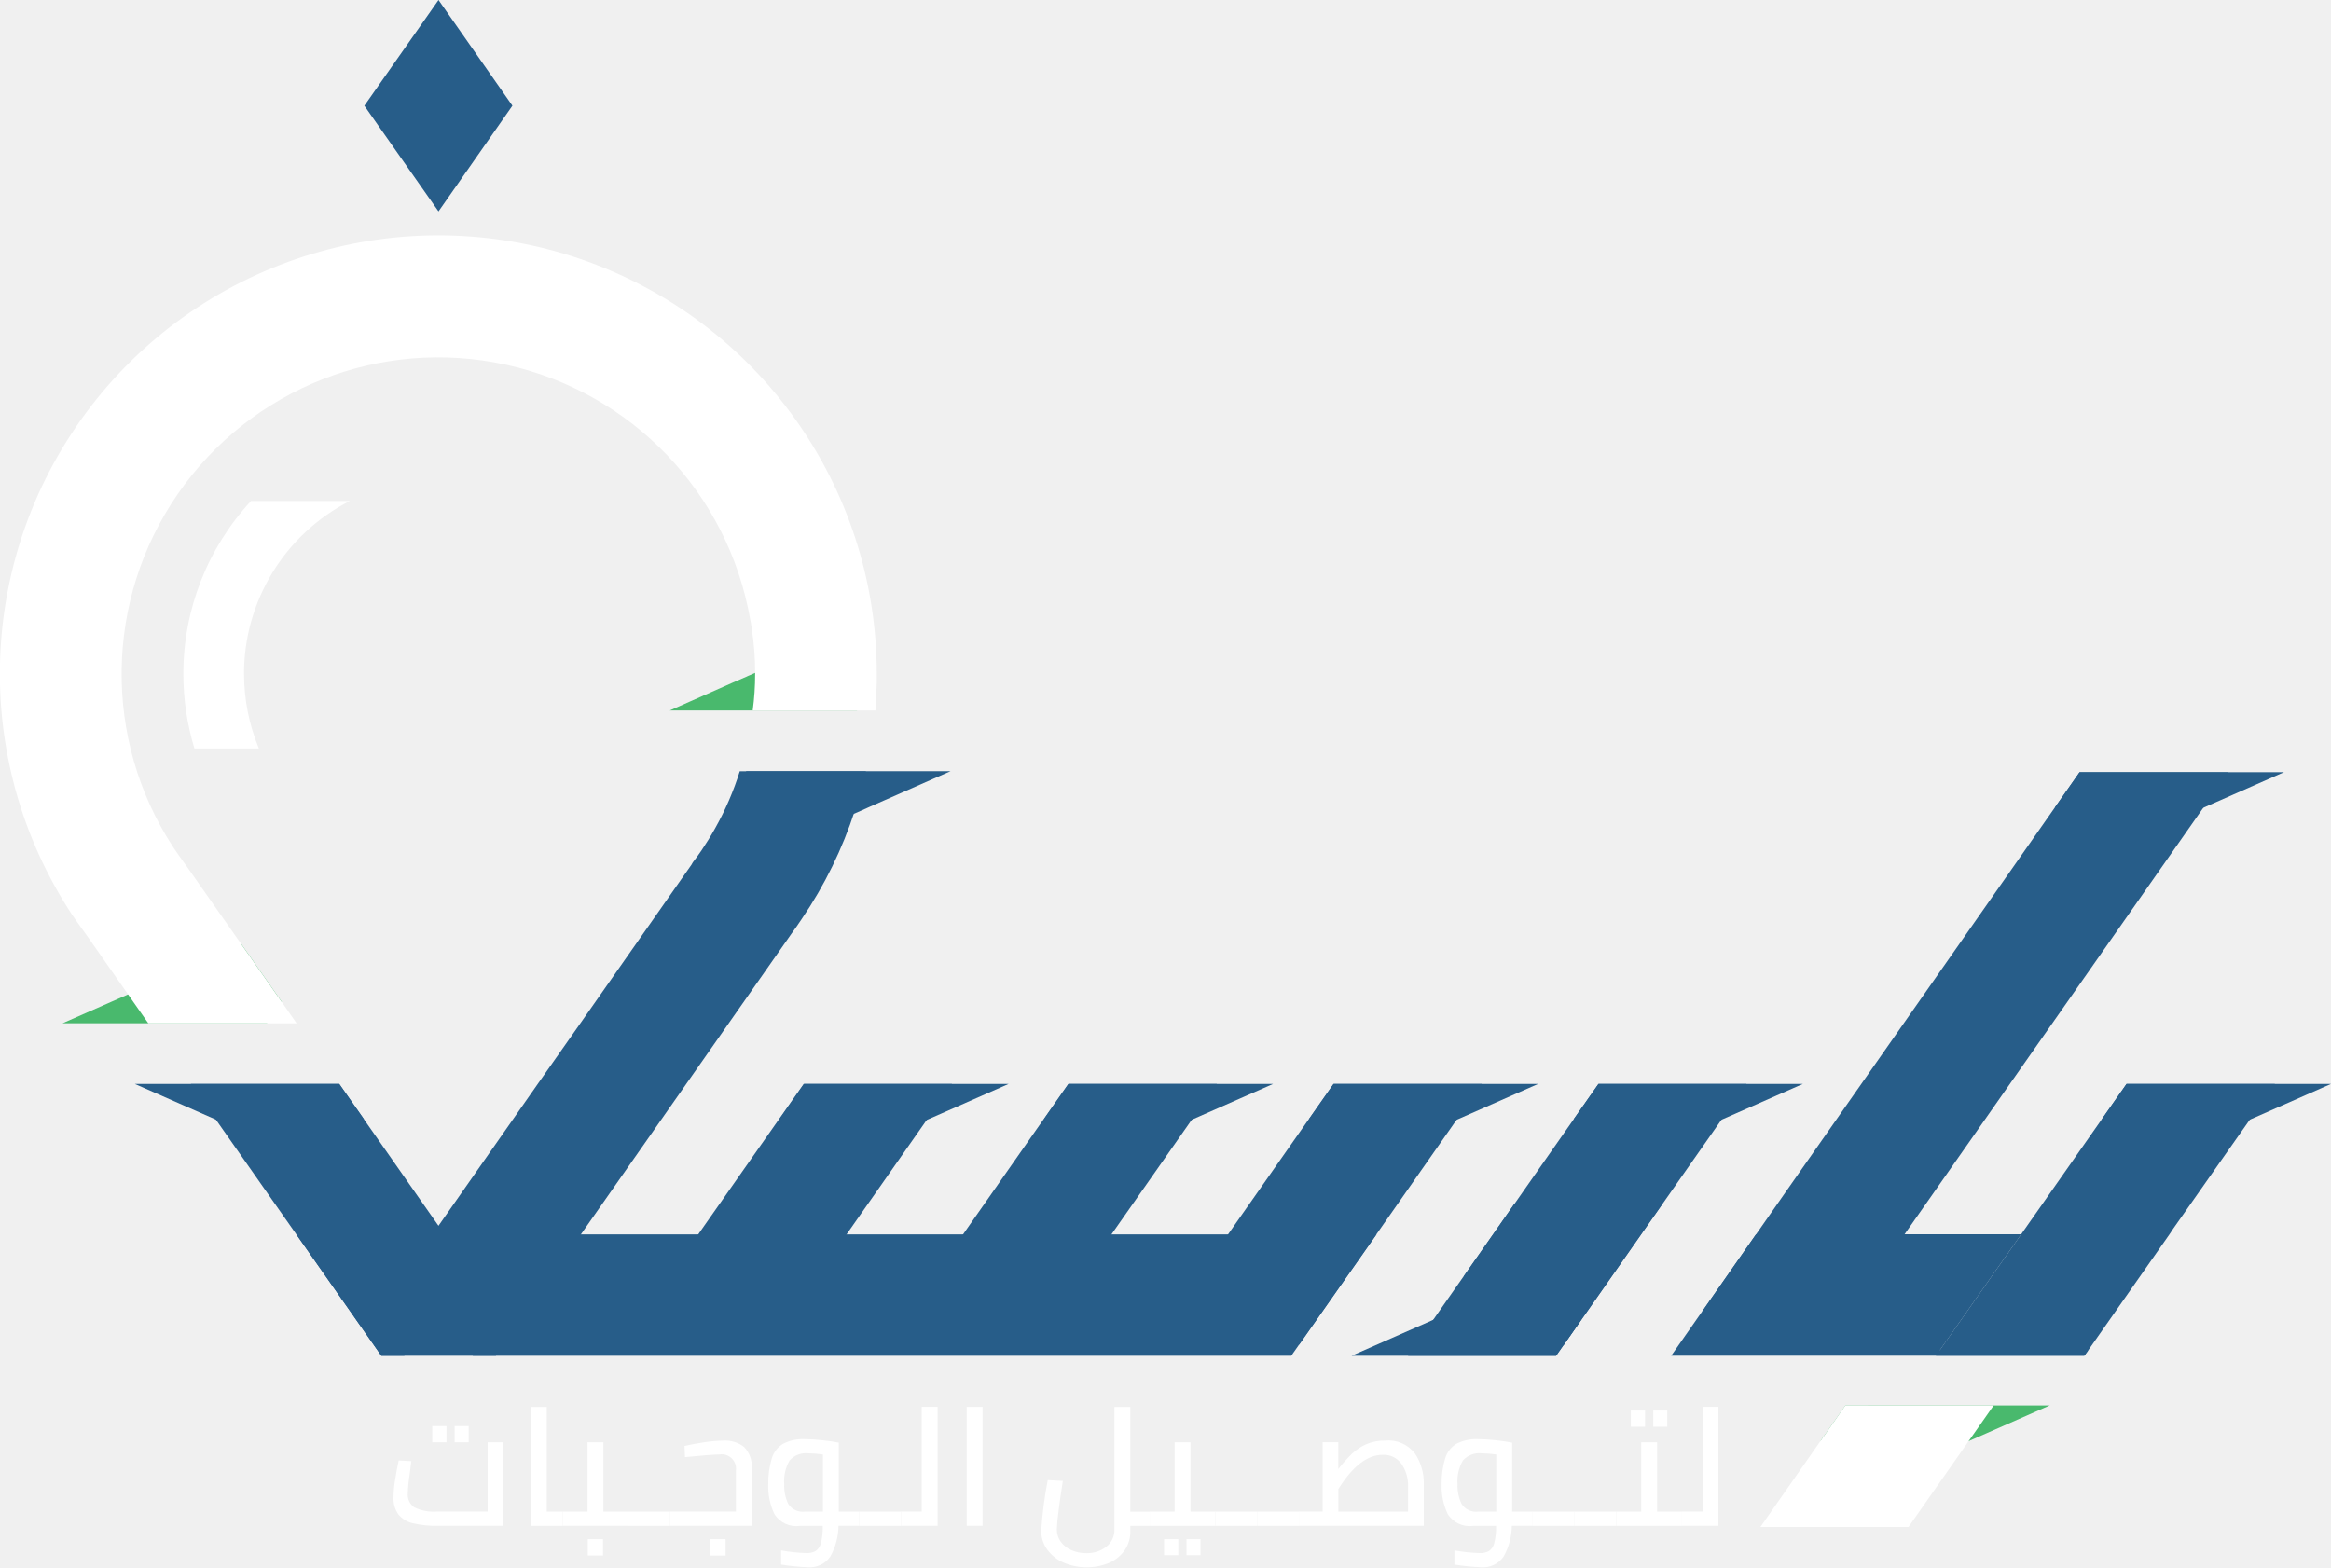
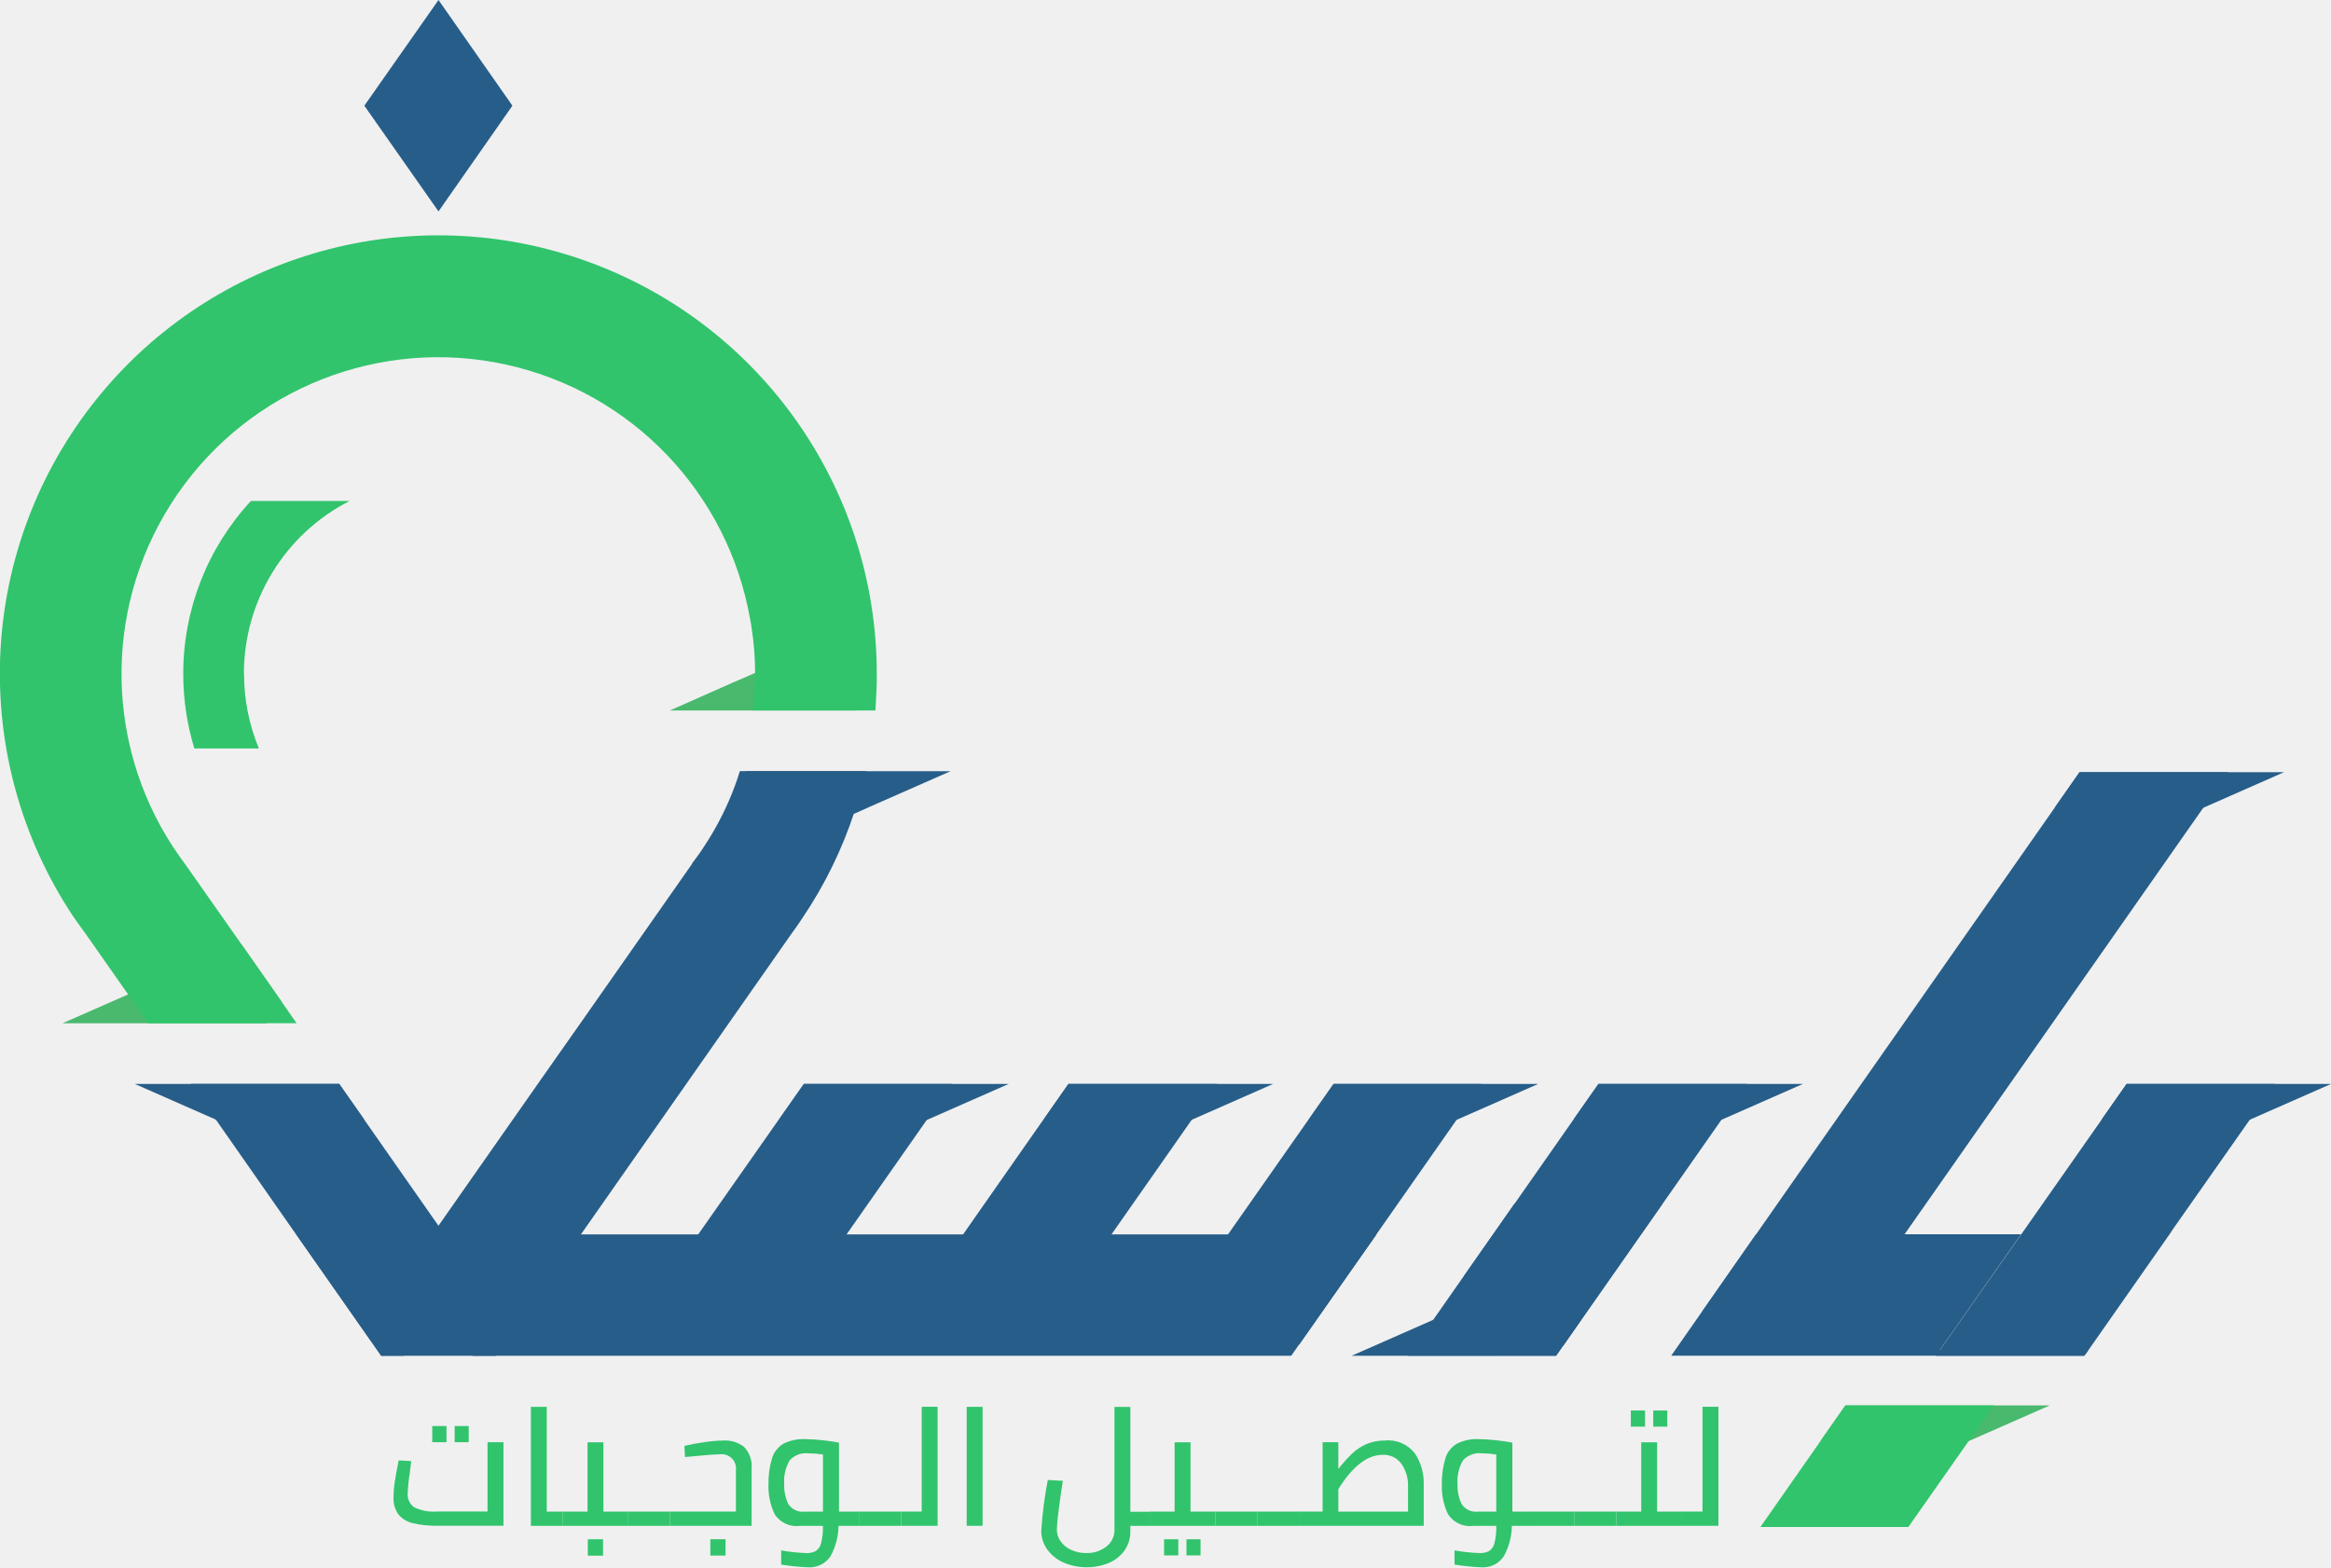
- <svg xmlns="http://www.w3.org/2000/svg" id="بارسل" width="185.19" height="124.54" viewBox="0 0 185.19 124.54">
-   <path id="Path_58986" data-name="Path 58986" d="M163.983,325.64l-6.771,9.642H84.92l-6.75-9.642Z" transform="translate(-54.624 -227.552)" fill="#275d89" />
-   <path id="Path_58987" data-name="Path 58987" d="M473.924,334.823l-.31.428H440.79l6.738-9.651H468.6l-6.473,9.223Z" transform="translate(-308.017 -227.524)" fill="#275d89" />
-   <path id="Path_58988" data-name="Path 58988" d="M537.532,285.95l-8.076,11.5-.3.452-6.449,9.211-.322.431H510.6l6.771-9.642,8.377-11.955Z" transform="translate(-356.8 -199.818)" fill="#275d89" />
-   <path id="Path_58989" data-name="Path 58989" d="M490.739,203.71l-.142.217-23.1,32.989-6.759,9.648H448.96l6.738-9.648L478.94,203.71Z" transform="translate(-313.727 -142.349)" fill="#275d89" />
-   <path id="Path_58990" data-name="Path 58990" d="M257.11,285.95h11.8l-14.522,20.736-7.907-5.542Z" transform="translate(-172.237 -199.818)" fill="#275d89" />
-   <path id="Path_58991" data-name="Path 58991" d="M187.264,285.95h11.778l-14.525,20.736-7.907-5.542Z" transform="translate(-123.412 -199.818)" fill="#275d89" />
-   <path id="Path_58992" data-name="Path 58992" d="M327.05,285.95h11.777l-14.5,20.712-7.907-5.542Z" transform="translate(-221.11 -199.818)" fill="#275d89" />
-   <path id="Path_58993" data-name="Path 58993" d="M408.556,285.95l-1.994,2.849-12.555,17.931-7.907-5.506,8.741-12.491,1.952-2.783Z" transform="translate(-269.801 -199.818)" fill="#275d89" />
-   <path id="Path_58994" data-name="Path 58994" d="M391.586,317.6l-1.994,2.849-2.741,3.922-1.051,1.5-2.657,3.792H371.38l2.25-3.214,1.048-1.5,3.193-4.563,1.949-2.786Z" transform="translate(-259.515 -221.934)" fill="#275d89" />
-   <g id="Group_53461" data-name="Group 53461" transform="translate(31.263 111.787)">
-     <path id="Path_58995" data-name="Path 58995" d="M112.525,377.489v6.639h-5.19a8.185,8.185,0,0,1-1.991-.2,2.1,2.1,0,0,1-1.163-.7,2.188,2.188,0,0,1-.392-1.389,9.113,9.113,0,0,1,.127-1.367c.084-.539.181-1.054.286-1.539l1,.054-.12.982a13.146,13.146,0,0,0-.16,1.581,1.234,1.234,0,0,0,.512,1.108,3.557,3.557,0,0,0,1.837.337h4v-5.509h1.262Zm-5.657-1.289H108v1.289h-1.13Zm1.78,0h1.115v1.289h-1.115Z" transform="translate(-103.79 -374.67)" fill="#fff" />
-     <path id="Path_58996" data-name="Path 58996" d="M142.541,379.463v1.13H140.02V371.14h1.262v8.326h1.262Z" transform="translate(-129.107 -371.134)" fill="#fff" />
-     <path id="Path_58997" data-name="Path 58997" d="M153.607,385.989v1.13H148.39v-1.13h1.979V380.48h1.262v5.509h1.979Zm-3.214,2.19H151.6v1.3h-1.208Z" transform="translate(-134.956 -377.661)" fill="#fff" />
-     <path id="Path_58998" data-name="Path 58998" d="M165.71,398.77h3.319v1.13H165.71Z" transform="translate(-147.059 -390.441)" fill="#fff" />
-     <path id="Path_58999" data-name="Path 58999" d="M182.613,380.549a2.178,2.178,0,0,1,.6,1.732v4.527H176.73v-1.13h5.232v-3.265a1.138,1.138,0,0,0-1.3-1.274q-.583,0-2.747.214l-.039-.889c.479-.114,1.015-.214,1.615-.3a10.956,10.956,0,0,1,1.479-.127,2.463,2.463,0,0,1,1.648.512Zm-2.681,7.323h1.208v1.3h-1.208Z" transform="translate(-154.759 -377.353)" fill="#fff" />
-     <path id="Path_59000" data-name="Path 59000" d="M209.878,386.546h-1.66a5.1,5.1,0,0,1-.645,2.431,1.989,1.989,0,0,1-1.813.864,18.765,18.765,0,0,1-2.1-.214V388.5a13.456,13.456,0,0,0,2.006.214,1.461,1.461,0,0,0,.729-.16,1.028,1.028,0,0,0,.425-.63,4.951,4.951,0,0,0,.145-1.374h-1.819a2.052,2.052,0,0,1-2.024-.943,5.087,5.087,0,0,1-.485-2.337,6.789,6.789,0,0,1,.286-2.1,2.037,2.037,0,0,1,.9-1.148,3.434,3.434,0,0,1,1.72-.364,13.176,13.176,0,0,1,1.4.087c.527.057.958.12,1.3.193v5.482h1.633v1.13Zm-5.657-1.747a1.363,1.363,0,0,0,1.34.617h1.422v-4.539a8.091,8.091,0,0,0-1.154-.093,1.748,1.748,0,0,0-1.494.563,3.28,3.28,0,0,0-.431,1.88,3.387,3.387,0,0,0,.319,1.572Z" transform="translate(-172.865 -377.088)" fill="#fff" />
-     <path id="Path_59001" data-name="Path 59001" d="M226.67,398.77h3.319v1.13H226.67Z" transform="translate(-189.657 -390.441)" fill="#fff" />
-     <path id="Path_59002" data-name="Path 59002" d="M240.585,371.123v9.452H237.69v-1.13h1.633V371.12h1.262Z" transform="translate(-197.357 -371.12)" fill="#fff" />
-     <path id="Path_59003" data-name="Path 59003" d="M254.97,371.13h1.262v9.452H254.97Z" transform="translate(-209.432 -371.127)" fill="#fff" />
-     <path id="Path_59004" data-name="Path 59004" d="M283.255,380.6h-1.539v.425a2.593,2.593,0,0,1-.458,1.527,2.935,2.935,0,0,1-1.247,1,4.661,4.661,0,0,1-3.606-.033,3.194,3.194,0,0,1-1.3-1.042,2.518,2.518,0,0,1-.47-1.488,32.319,32.319,0,0,1,.518-4.024l1.2.066c-.133.84-.247,1.633-.337,2.371a14.577,14.577,0,0,0-.139,1.482,1.65,1.65,0,0,0,.3.964,2.042,2.042,0,0,0,.843.678,2.837,2.837,0,0,0,1.187.247,2.489,2.489,0,0,0,1.6-.512,1.667,1.667,0,0,0,.645-1.374V371.15h1.262v8.326h1.539v1.13Z" transform="translate(-223.177 -371.141)" fill="#fff" />
-     <path id="Path_59005" data-name="Path 59005" d="M308.457,385.989v1.13H303.24v-1.13h1.979V380.48h1.262v5.509h1.979Zm-4.075,2.19h1.13v1.274h-1.13Zm1.78,0h1.114v1.274h-1.114Z" transform="translate(-243.163 -377.661)" fill="#fff" />
-     <path id="Path_59006" data-name="Path 59006" d="M320.56,398.77h3.319v1.13H320.56Z" transform="translate(-255.266 -390.441)" fill="#fff" />
-     <path id="Path_59007" data-name="Path 59007" d="M331.58,398.77H334.9v1.13H331.58Z" transform="translate(-262.966 -390.441)" fill="#fff" />
-     <path id="Path_59008" data-name="Path 59008" d="M351.813,381.06a4.2,4.2,0,0,1,.7,2.41V386.8H342.59v-1.13h1.886v-5.509h1.247v2.124a12.712,12.712,0,0,1,1.081-1.208,3.917,3.917,0,0,1,1.136-.756,3.612,3.612,0,0,1,1.5-.292,2.652,2.652,0,0,1,2.371,1.03Zm-6.088,2.822v1.792h5.536v-1.991a3,3,0,0,0-.518-1.8,1.734,1.734,0,0,0-1.5-.723q-1.821,0-3.518,2.723Z" transform="translate(-270.66 -377.346)" fill="#fff" />
-     <path id="Path_59009" data-name="Path 59009" d="M387.475,386.546h-1.66a5.1,5.1,0,0,1-.645,2.431,1.989,1.989,0,0,1-1.813.864,18.764,18.764,0,0,1-2.1-.214V388.5a13.456,13.456,0,0,0,2.006.214,1.461,1.461,0,0,0,.729-.16,1.028,1.028,0,0,0,.425-.63,4.931,4.931,0,0,0,.148-1.374h-1.819a2.052,2.052,0,0,1-2.024-.943,5.088,5.088,0,0,1-.485-2.337,6.789,6.789,0,0,1,.286-2.1,2.037,2.037,0,0,1,.9-1.148,3.435,3.435,0,0,1,1.72-.364,13.177,13.177,0,0,1,1.4.087c.527.057.958.12,1.3.193v5.482h1.633v1.13Zm-5.657-1.747a1.363,1.363,0,0,0,1.34.617h1.422v-4.539a8.092,8.092,0,0,0-1.154-.093,1.748,1.748,0,0,0-1.494.563,3.281,3.281,0,0,0-.431,1.88,3.387,3.387,0,0,0,.319,1.572Z" transform="translate(-296.969 -377.088)" fill="#fff" />
-     <path id="Path_59010" data-name="Path 59010" d="M404.26,398.77h3.319v1.13H404.26Z" transform="translate(-313.754 -390.441)" fill="#fff" />
-     <path id="Path_59011" data-name="Path 59011" d="M415.28,398.77H418.6v1.13H415.28Z" transform="translate(-321.455 -390.441)" fill="#fff" />
-     <path id="Path_59012" data-name="Path 59012" d="M431.527,380.133v1.13H426.31v-1.13h1.979v-5.509h1.262v5.509h1.979Zm-4.063-8.033h1.13v1.289h-1.13Zm1.78,0h1.115v1.289h-1.115Z" transform="translate(-329.162 -371.805)" fill="#fff" />
-     <path id="Path_59013" data-name="Path 59013" d="M446.525,371.123v9.452H443.63v-1.13h1.633V371.12h1.262Z" transform="translate(-341.265 -371.12)" fill="#fff" />
+ <svg xmlns="http://www.w3.org/2000/svg" id="بارسل" width="101.123" height="68.005" viewBox="0 0 101.123 68.005">
+   <path id="Path_58986" data-name="Path 58986" d="M125.028,325.64l-3.7,5.265H81.856L78.17,325.64Z" transform="translate(-65.313 -272.079)" fill="#275d89" />
+   <path id="Path_58987" data-name="Path 58987" d="M458.883,330.636l-.169.234H440.79l3.679-5.27h11.5l-3.535,5.036Z" transform="translate(-368.29 -272.046)" fill="#275d89" />
+   <path id="Path_58988" data-name="Path 58988" d="M525.306,285.95l-4.41,6.281-.164.247-3.521,5.03-.176.235H510.6l3.7-5.265,4.574-6.528Z" transform="translate(-426.617 -238.917)" fill="#275d89" />
+   <path id="Path_58989" data-name="Path 58989" d="M471.773,203.71l-.077.118-12.614,18.014-3.691,5.268H448.96l3.679-5.268,12.691-18.132Z" transform="translate(-375.116 -170.204)" fill="#275d89" />
+   <path id="Path_58990" data-name="Path 58990" d="M252.284,285.95h6.443L250.8,297.273l-4.318-3.026Z" transform="translate(-205.939 -238.917)" fill="#275d89" />
+   <path id="Path_58991" data-name="Path 58991" d="M182.428,285.95h6.431l-7.931,11.323-4.318-3.026Z" transform="translate(-147.561 -238.917)" fill="#275d89" />
+   <path id="Path_58992" data-name="Path 58992" d="M322.224,285.95h6.431l-7.918,11.31-4.318-3.026Z" transform="translate(-264.376 -238.917)" fill="#275d89" />
+   <path id="Path_58993" data-name="Path 58993" d="M398.362,285.95l-1.089,1.556-6.855,9.791-4.318-3.007,4.773-6.821,1.066-1.52Z" transform="translate(-322.595 -238.917)" fill="#275d89" />
+   <path id="Path_58994" data-name="Path 58994" d="M382.413,317.6l-1.089,1.556-1.5,2.142-.574.819-1.451,2.071H371.38l1.229-1.755.572-.819,1.743-2.492,1.064-1.521Z" transform="translate(-310.296 -265.362)" fill="#275d89" />
+   <g id="Group_53461" data-name="Group 53461" transform="translate(17.071 61.041)">
+     <path id="Path_58995" data-name="Path 58995" d="M108.56,376.9v3.625h-2.834a4.469,4.469,0,0,1-1.087-.109,1.144,1.144,0,0,1-.635-.38,1.2,1.2,0,0,1-.214-.758,4.977,4.977,0,0,1,.069-.747c.046-.294.1-.576.156-.841l.544.03-.066.536a7.177,7.177,0,0,0-.087.863.674.674,0,0,0,.28.605,1.943,1.943,0,0,0,1,.184h2.183v-3.008h.689Zm-3.089-.7h.617v.7h-.617Zm.972,0h.609v.7h-.609Z" transform="translate(-103.79 -375.364)" fill="#31c46c" />
+     <path id="Path_58996" data-name="Path 58996" d="M141.4,375.685v.617H140.02V371.14h.689v4.546h.689Z" transform="translate(-134.061 -371.137)" fill="#31c46c" />
+     <path id="Path_58997" data-name="Path 58997" d="M151.239,383.488v.617H148.39v-.617h1.081V380.48h.689v3.008h1.081Zm-1.755,1.2h.66v.711h-.66Z" transform="translate(-141.054 -378.94)" fill="#31c46c" />
+     <path id="Path_58998" data-name="Path 58998" d="M165.71,398.77h1.813v.617H165.71Z" transform="translate(-155.526 -394.222)" fill="#31c46c" />
+     <path id="Path_58999" data-name="Path 58999" d="M179.942,380.318a1.189,1.189,0,0,1,.326.946v2.472H176.73v-.617h2.857v-1.783a.622.622,0,0,0-.711-.7q-.318,0-1.5.117l-.021-.485c.262-.062.554-.117.882-.163a5.98,5.98,0,0,1,.808-.069,1.345,1.345,0,0,1,.9.28Zm-1.464,4h.66v.711h-.66Z" transform="translate(-164.733 -378.573)" fill="#31c46c" />
+     <path id="Path_59000" data-name="Path 59000" d="M206.592,383.42h-.906a2.786,2.786,0,0,1-.352,1.327,1.086,1.086,0,0,1-.99.472,10.252,10.252,0,0,1-1.145-.117v-.617a7.347,7.347,0,0,0,1.1.117.8.8,0,0,0,.4-.087.561.561,0,0,0,.232-.344,2.7,2.7,0,0,0,.079-.75h-.993a1.12,1.12,0,0,1-1.105-.515,2.778,2.778,0,0,1-.265-1.276,3.707,3.707,0,0,1,.156-1.145,1.112,1.112,0,0,1,.493-.627,1.875,1.875,0,0,1,.939-.2,7.2,7.2,0,0,1,.765.048c.288.031.523.066.707.105v2.993h.891v.617Zm-3.089-.954a.744.744,0,0,0,.732.337h.776v-2.479a4.421,4.421,0,0,0-.63-.051.954.954,0,0,0-.816.308,1.791,1.791,0,0,0-.235,1.026,1.849,1.849,0,0,0,.174.859Z" transform="translate(-186.381 -378.255)" fill="#31c46c" />
+     <path id="Path_59001" data-name="Path 59001" d="M226.67,398.77h1.813v.617H226.67Z" transform="translate(-206.459 -394.222)" fill="#31c46c" />
+     <path id="Path_59002" data-name="Path 59002" d="M239.271,371.122v5.161H237.69v-.617h.891V371.12h.689Z" transform="translate(-215.666 -371.12)" fill="#31c46c" />
+     <path id="Path_59003" data-name="Path 59003" d="M254.97,371.13h.689v5.161h-.689Z" transform="translate(-230.104 -371.128)" fill="#31c46c" />
+     <path id="Path_59004" data-name="Path 59004" d="M279.344,376.31h-.84v.232a1.416,1.416,0,0,1-.25.834,1.6,1.6,0,0,1-.681.544,2.545,2.545,0,0,1-1.969-.018,1.744,1.744,0,0,1-.707-.569,1.375,1.375,0,0,1-.257-.812,17.654,17.654,0,0,1,.283-2.2l.653.036c-.072.459-.135.891-.184,1.294a7.958,7.958,0,0,0-.076.809.9.9,0,0,0,.166.526,1.115,1.115,0,0,0,.461.37,1.549,1.549,0,0,0,.648.135,1.359,1.359,0,0,0,.873-.28.91.91,0,0,0,.352-.75V371.15h.689V375.7h.84v.617Z" transform="translate(-246.539 -371.145)" fill="#31c46c" />
+     <path id="Path_59005" data-name="Path 59005" d="M306.089,383.488v.617H303.24v-.617h1.081V380.48h.689v3.008h1.081Zm-2.225,1.2h.617v.7h-.617Zm.972,0h.609v.7h-.609Z" transform="translate(-270.435 -378.94)" fill="#31c46c" />
+     <path id="Path_59006" data-name="Path 59006" d="M320.56,398.77h1.813v.617H320.56Z" transform="translate(-284.906 -394.222)" fill="#31c46c" />
+     <path id="Path_59007" data-name="Path 59007" d="M331.58,398.77h1.813v.617H331.58Z" transform="translate(-294.113 -394.222)" fill="#31c46c" />
+     <path id="Path_59008" data-name="Path 59008" d="M347.626,380.592a2.292,2.292,0,0,1,.38,1.316v1.819H342.59v-.617h1.03V380.1h.681v1.16a6.938,6.938,0,0,1,.59-.66,2.137,2.137,0,0,1,.62-.413,1.973,1.973,0,0,1,.819-.16,1.448,1.448,0,0,1,1.294.563Zm-3.324,1.541v.979h3.023v-1.087a1.639,1.639,0,0,0-.283-.982.947.947,0,0,0-.819-.395q-.994,0-1.921,1.487Z" transform="translate(-303.313 -378.564)" fill="#31c46c" />
+     <path id="Path_59009" data-name="Path 59009" d="M384.191,383.42h-.906a2.786,2.786,0,0,1-.352,1.327,1.086,1.086,0,0,1-.99.472,10.251,10.251,0,0,1-1.145-.117v-.617a7.347,7.347,0,0,0,1.1.117.8.8,0,0,0,.4-.087.561.561,0,0,0,.232-.344,2.692,2.692,0,0,0,.081-.75h-.993a1.12,1.12,0,0,1-1.105-.515,2.778,2.778,0,0,1-.265-1.276,3.707,3.707,0,0,1,.156-1.145,1.112,1.112,0,0,1,.493-.627,1.876,1.876,0,0,1,.939-.2,7.2,7.2,0,0,1,.765.048c.288.031.523.066.707.105v2.993h.891v.617Zm-3.089-.954a.744.744,0,0,0,.732.337h.776v-2.479a4.42,4.42,0,0,0-.63-.051.954.954,0,0,0-.816.308,1.791,1.791,0,0,0-.235,1.026,1.849,1.849,0,0,0,.174.859Z" transform="translate(-334.77 -378.255)" fill="#31c46c" />
+     <path id="Path_59010" data-name="Path 59010" d="M404.26,398.77h1.813v.617H404.26Z" transform="translate(-354.839 -394.222)" fill="#31c46c" />
+     <path id="Path_59011" data-name="Path 59011" d="M415.28,398.77h1.813v.617H415.28Z" transform="translate(-364.047 -394.222)" fill="#31c46c" />
+     <path id="Path_59012" data-name="Path 59012" d="M429.159,376.487v.617H426.31v-.617h1.081v-3.008h.689v3.008h1.081ZM426.94,372.1h.617v.7h-.617Zm.972,0h.609v.7h-.609Z" transform="translate(-373.262 -371.939)" fill="#31c46c" />
+     <path id="Path_59013" data-name="Path 59013" d="M445.211,371.122v5.161H443.63v-.617h.891V371.12h.689Z" transform="translate(-387.734 -371.12)" fill="#31c46c" />
  </g>
-   <path id="Path_59014" data-name="Path 59014" d="M433.31,285.95l-6.47,2.849-11.72,5.142v-5.208l1.952-2.783Z" transform="translate(-290.08 -199.818)" fill="#275d89" />
-   <path id="Path_59015" data-name="Path 59015" d="M560.21,203.71l-6.473,2.852L542.02,211.7V206.5l1.949-2.786Z" transform="translate(-378.755 -142.349)" fill="#275d89" />
-   <path id="Path_59016" data-name="Path 59016" d="M35.57,285.95l6.47,2.849,11.72,5.142v-5.208l-1.952-2.783Z" transform="translate(-24.856 -199.818)" fill="#275d89" />
-   <path id="Path_59017" data-name="Path 59017" d="M33.919,253.733l-1.178,1.693H16.5l5.208-2.292,1.262-.557,7.756-3.407Z" transform="translate(-11.53 -174.116)" fill="#49b96d" />
-   <path id="Path_59018" data-name="Path 59018" d="M208.55,203.43l-6.47,2.849-.621.28-11.1,4.865v-3.47a23.413,23.413,0,0,0,1.949-4.521H208.55Z" transform="translate(-133.021 -142.154)" fill="#275d89" />
-   <path id="Path_59019" data-name="Path 59019" d="M176.61,172.176H191.5a21.769,21.769,0,0,1-.193-2.913,22.678,22.678,0,0,1,.28-3.663l-8.163,3.578-.6.256-.084.042-1.093.473-5.033,2.229Z" transform="translate(-123.412 -115.719)" fill="#49b96d" />
-   <path id="Path_59020" data-name="Path 59020" d="M572.61,285.95l-6.47,2.849-11.72,5.142v-5.208l1.949-2.783Z" transform="translate(-387.42 -199.818)" fill="#275d89" />
-   <path id="Path_59021" data-name="Path 59021" d="M363.48,285.95l-6.47,2.849-11.72,5.142v-5.208l1.952-2.783Z" transform="translate(-241.283 -199.818)" fill="#275d89" />
-   <path id="Path_59022" data-name="Path 59022" d="M293.58,285.95l-6.47,2.849-11.72,5.142v-5.208l1.949-2.783Z" transform="translate(-192.438 -199.818)" fill="#275d89" />
-   <path id="Path_59023" data-name="Path 59023" d="M223.82,285.95l-6.47,2.849-11.72,5.142v-5.208l1.949-2.783Z" transform="translate(-143.691 -199.818)" fill="#275d89" />
-   <path id="Path_59024" data-name="Path 59024" d="M103.981,203.43a32.018,32.018,0,0,1-.88,3.13,33.941,33.941,0,0,1-4.22,8.615c-.28.428-.557.813-.837,1.2L81.333,240.241l-6.75,9.642H72.76l-2.72-1.907L67.3,249.883H65.477l-6.75-9.642L50.35,228.286H62.134l7.886,11.271,7.886-11.271,3.386-4.819L90.1,210.891c.021-.021.021-.042.042-.063l.021-.042c.021-.042.042-.063.063-.108.235-.3.449-.6.687-.943.386-.578.75-1.157,1.093-1.777a23.413,23.413,0,0,0,1.949-4.521h10.027Z" transform="translate(-35.184 -142.154)" fill="#275d89" />
-   <path id="Path_59025" data-name="Path 59025" d="M69.656,96.929v.687c-.021.75-.063,1.5-.108,2.229H59.8a21.768,21.768,0,0,0,.193-2.913,22.678,22.678,0,0,0-.28-3.663,5.944,5.944,0,0,0-.108-.642A25.158,25.158,0,1,0,13.75,110.691c.343.515.708,1.03,1.072,1.521l4.371,6.235,3.193,4.563,1.178,1.693H11.784l-1.605-2.292-3.193-4.563c-.407-.557-.813-1.136-1.22-1.714A34.833,34.833,0,1,1,69.656,96.929Z" transform="translate(0 -43.388)" fill="#fff" />
-   <path id="Path_59026" data-name="Path 59026" d="M53.182,145.892a15.5,15.5,0,0,0,1.178,5.934H49.24a20.419,20.419,0,0,1-.88-5.934,20.18,20.18,0,0,1,5.377-13.732h7.841a15.415,15.415,0,0,0-8.4,13.732Z" transform="translate(-33.793 -92.351)" fill="#fff" />
-   <path id="Path_59027" data-name="Path 59027" d="M356.51,339.111l6.47-2.849,11.72-5.142v5.205l-1.949,2.786Z" transform="translate(-249.124 -231.382)" fill="#275d89" />
-   <path id="Path_59028" data-name="Path 59028" d="M107.862,8.4l-5.871,8.4L96.1,8.4,101.992,0Z" transform="translate(-67.153)" fill="#275d89" />
-   <path id="Path_59029" data-name="Path 59029" d="M498.44,370.75l-6.47,2.849-11.72,5.142v-5.2l1.949-2.786Z" transform="translate(-335.591 -259.075)" fill="#49b96d" />
-   <path id="Path_59030" data-name="Path 59030" d="M482.844,370.75l-6.768,9.663H464.31l6.75-9.663Z" transform="translate(-324.453 -259.075)" fill="#fff" />
+   <path id="Path_59014" data-name="Path 59014" d="M425.053,285.95l-3.533,1.556-6.4,2.808V287.47l1.066-1.52Z" transform="translate(-346.842 -238.917)" fill="#275d89" />
+   <path id="Path_59015" data-name="Path 59015" d="M551.953,203.71l-3.535,1.558-6.4,2.808v-2.844l1.064-1.521Z" transform="translate(-452.869 -170.204)" fill="#275d89" />
+   <path id="Path_59016" data-name="Path 59016" d="M35.57,285.95l3.533,1.556,6.4,2.808V287.47l-1.066-1.52Z" transform="translate(-29.72 -238.917)" fill="#275d89" />
+   <path id="Path_59017" data-name="Path 59017" d="M26.012,251.662l-.643.924H16.5l2.844-1.252.689-.3,4.235-1.86Z" transform="translate(-13.786 -208.187)" fill="#49b96d" />
+   <path id="Path_59018" data-name="Path 59018" d="M200.293,203.43l-3.533,1.556-.339.153L190.36,207.8V205.9a12.785,12.785,0,0,0,1.064-2.469h8.869Z" transform="translate(-159.05 -169.97)" fill="#275d89" />
+   <path id="Path_59019" data-name="Path 59019" d="M176.61,169.191h8.132a11.886,11.886,0,0,1-.105-1.59,12.384,12.384,0,0,1,.153-2l-4.457,1.954-.327.14-.046.023-.6.258-2.748,1.217Z" transform="translate(-147.561 -138.362)" fill="#49b96d" />
+   <path id="Path_59020" data-name="Path 59020" d="M564.353,285.95l-3.533,1.556-6.4,2.808V287.47l1.064-1.52Z" transform="translate(-463.23 -238.917)" fill="#275d89" />
+   <path id="Path_59021" data-name="Path 59021" d="M355.223,285.95l-3.533,1.556-6.4,2.808V287.47l1.066-1.52Z" transform="translate(-288.497 -238.917)" fill="#275d89" />
+   <path id="Path_59022" data-name="Path 59022" d="M285.323,285.95l-3.533,1.556-6.4,2.808V287.47l1.064-1.52Z" transform="translate(-230.094 -238.917)" fill="#275d89" />
+   <path id="Path_59023" data-name="Path 59023" d="M215.563,285.95l-3.533,1.556-6.4,2.808V287.47l1.064-1.52Z" transform="translate(-171.808 -238.917)" fill="#275d89" />
+   <path id="Path_59024" data-name="Path 59024" d="M79.635,203.43a17.486,17.486,0,0,1-.48,1.709,18.534,18.534,0,0,1-2.3,4.7c-.153.234-.3.444-.457.655l-9.125,13.033L63.582,228.8h-1L61.1,227.755l-1.5,1.041h-1l-3.686-5.265L50.35,217h6.434l4.306,6.155L65.4,217l1.849-2.632,4.809-6.867c.012-.012.012-.023.023-.035l.012-.023c.012-.023.023-.035.035-.059.128-.164.245-.327.375-.515.211-.316.41-.632.6-.97a12.785,12.785,0,0,0,1.064-2.469h5.475Z" transform="translate(-42.069 -169.97)" fill="#275d89" />
+   <path id="Path_59025" data-name="Path 59025" d="M38.036,81.114v.375c-.012.41-.035.819-.059,1.217H32.652a11.887,11.887,0,0,0,.105-1.591,12.383,12.383,0,0,0-.153-2,3.245,3.245,0,0,0-.059-.35A13.738,13.738,0,1,0,7.508,88.629c.188.281.387.563.586.831l2.387,3.4,1.743,2.492.643.924H6.434l-.877-1.252L3.814,92.537c-.222-.3-.444-.62-.666-.936A19.021,19.021,0,1,1,38.036,81.114Z" transform="translate(0 -51.878)" fill="#31c46c" />
+   <path id="Path_59026" data-name="Path 59026" d="M50.993,139.659a8.466,8.466,0,0,0,.643,3.24h-2.8a11.15,11.15,0,0,1-.48-3.24,11.019,11.019,0,0,1,2.936-7.5h4.281a8.417,8.417,0,0,0-4.586,7.5Z" transform="translate(-40.406 -110.423)" fill="#31c46c" />
+   <path id="Path_59027" data-name="Path 59027" d="M356.51,335.484l3.533-1.556,6.4-2.808v2.842l-1.064,1.521Z" transform="translate(-297.872 -276.658)" fill="#275d89" />
+   <path id="Path_59028" data-name="Path 59028" d="M102.523,4.586,99.317,9.173,96.1,4.586,99.317,0Z" transform="translate(-80.294)" fill="#275d89" />
+   <path id="Path_59029" data-name="Path 59029" d="M490.183,370.75l-3.533,1.556-6.4,2.808v-2.842l1.064-1.521Z" transform="translate(-401.259 -309.77)" fill="#49b96d" />
+   <path id="Path_59030" data-name="Path 59030" d="M474.43,370.75l-3.7,5.276H464.31L468,370.75Z" transform="translate(-387.941 -309.77)" fill="#31c46c" />
</svg>
